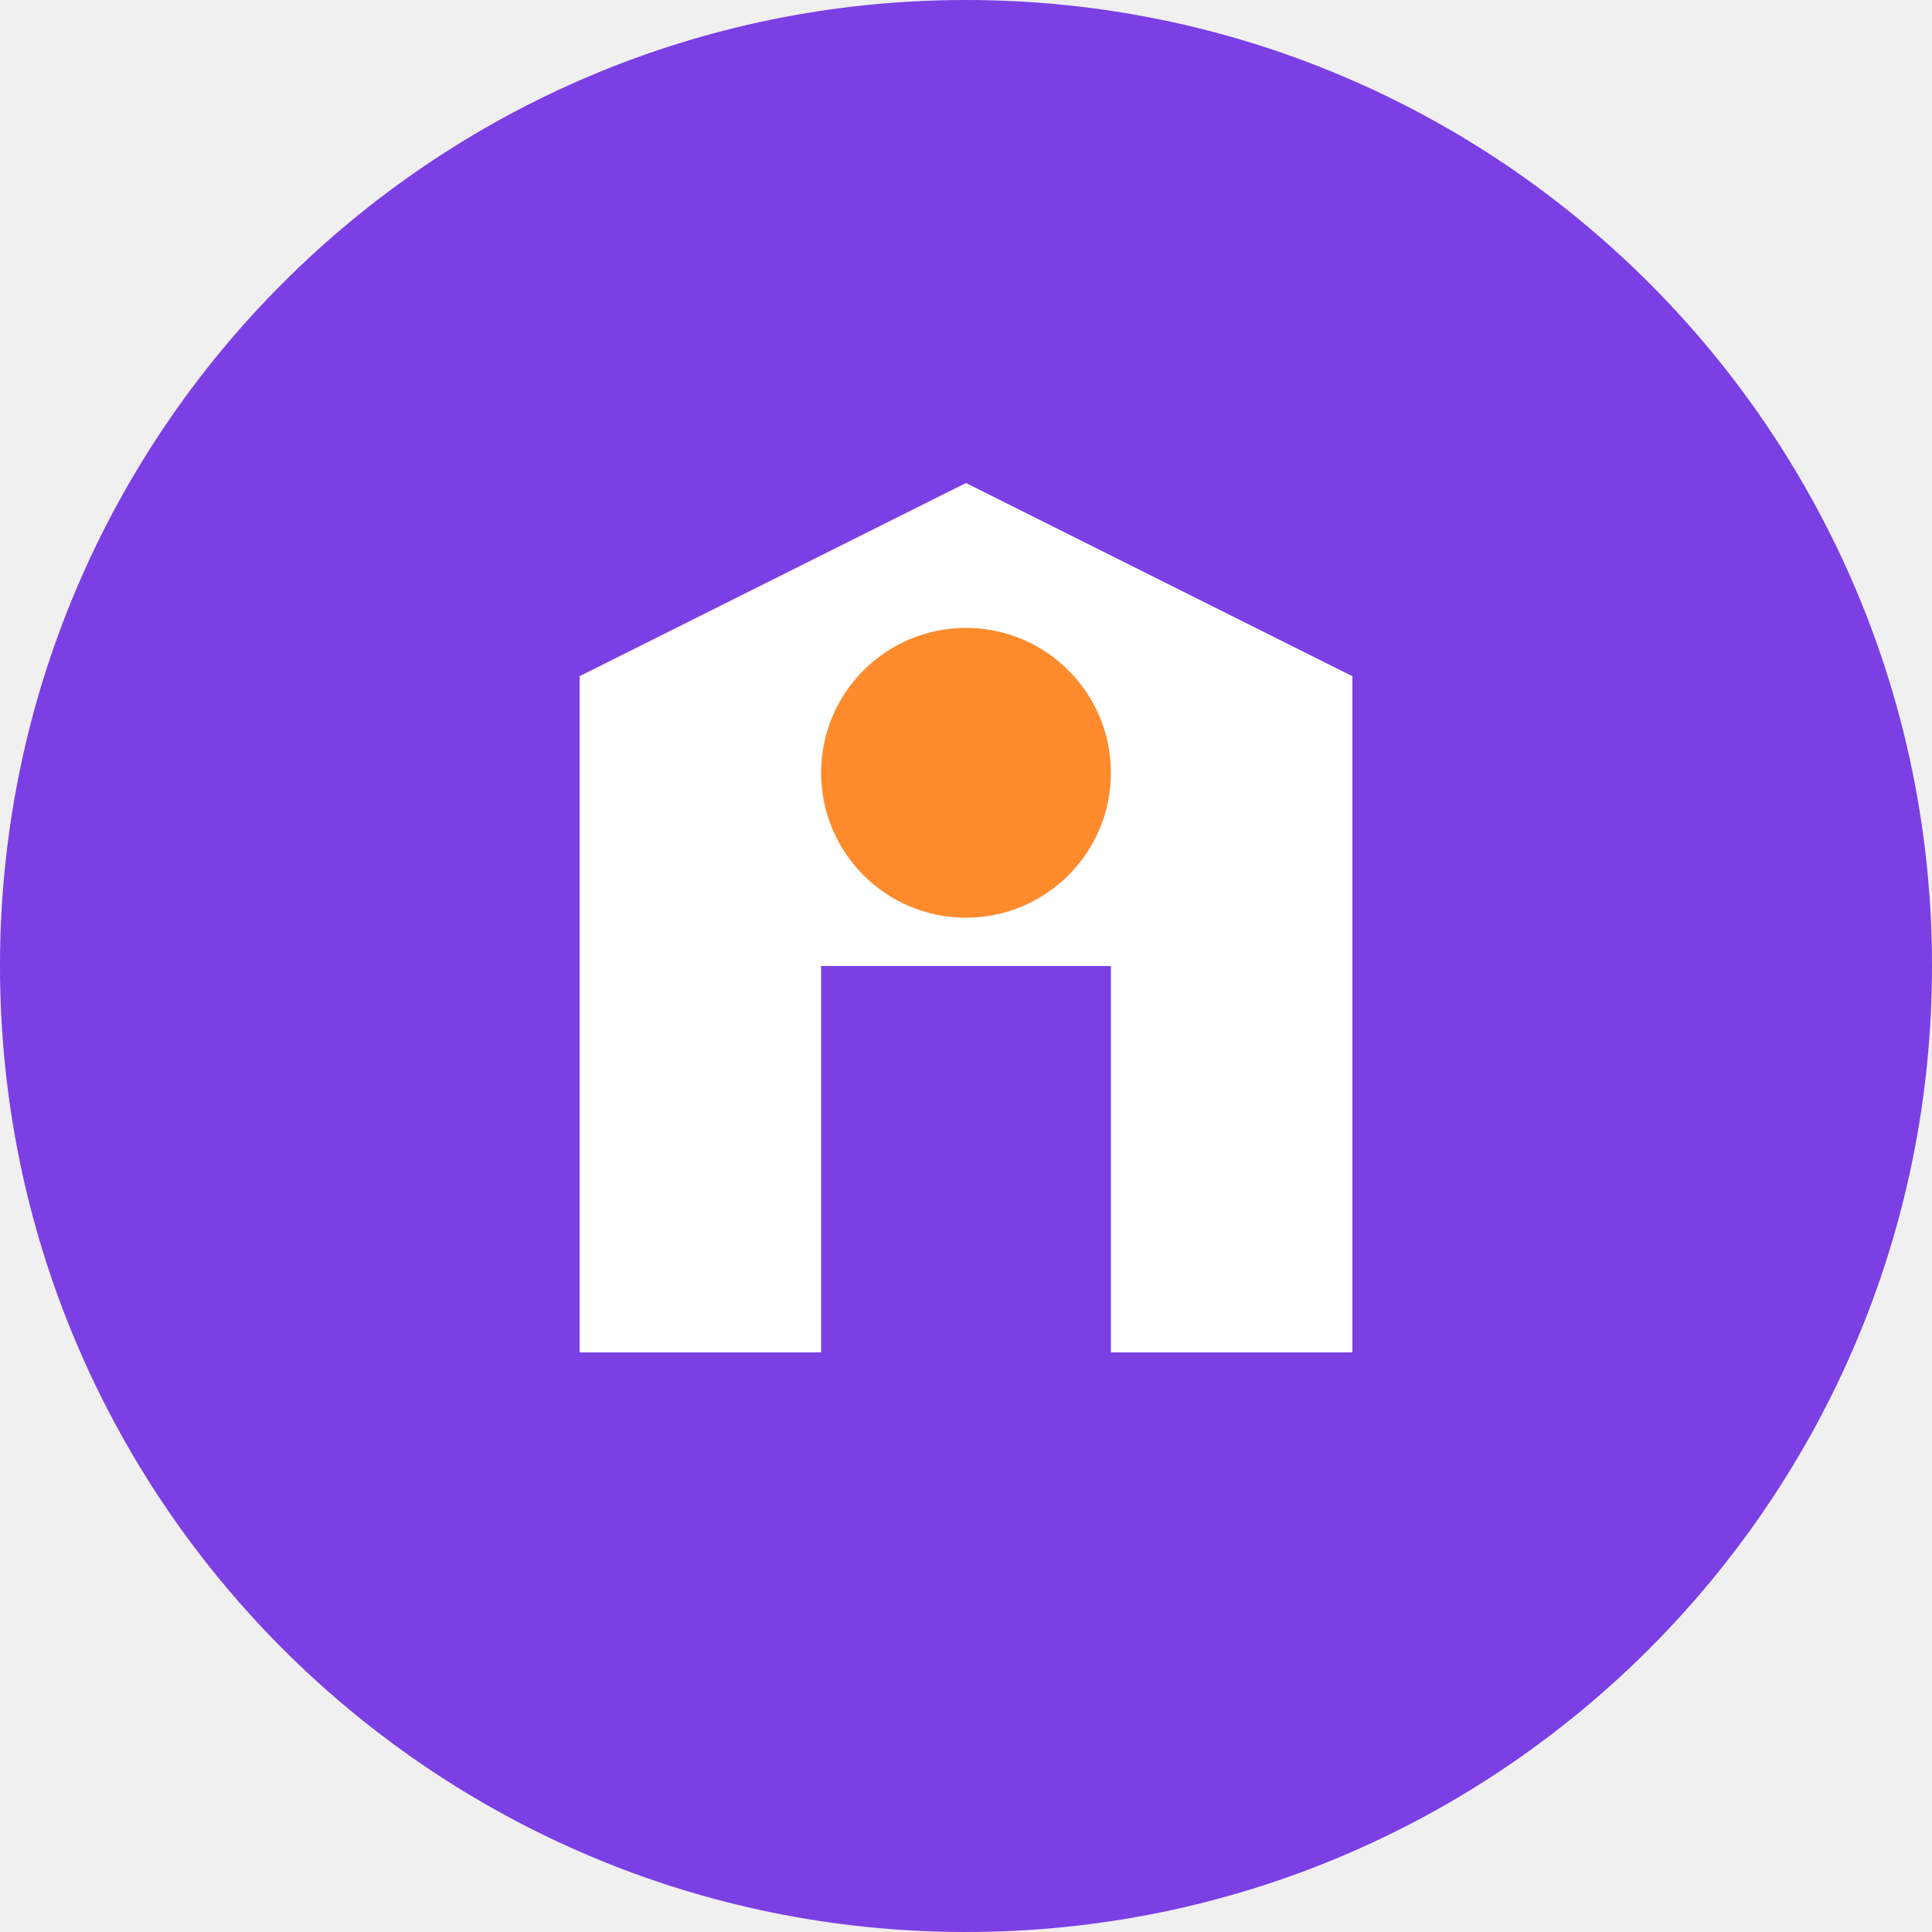
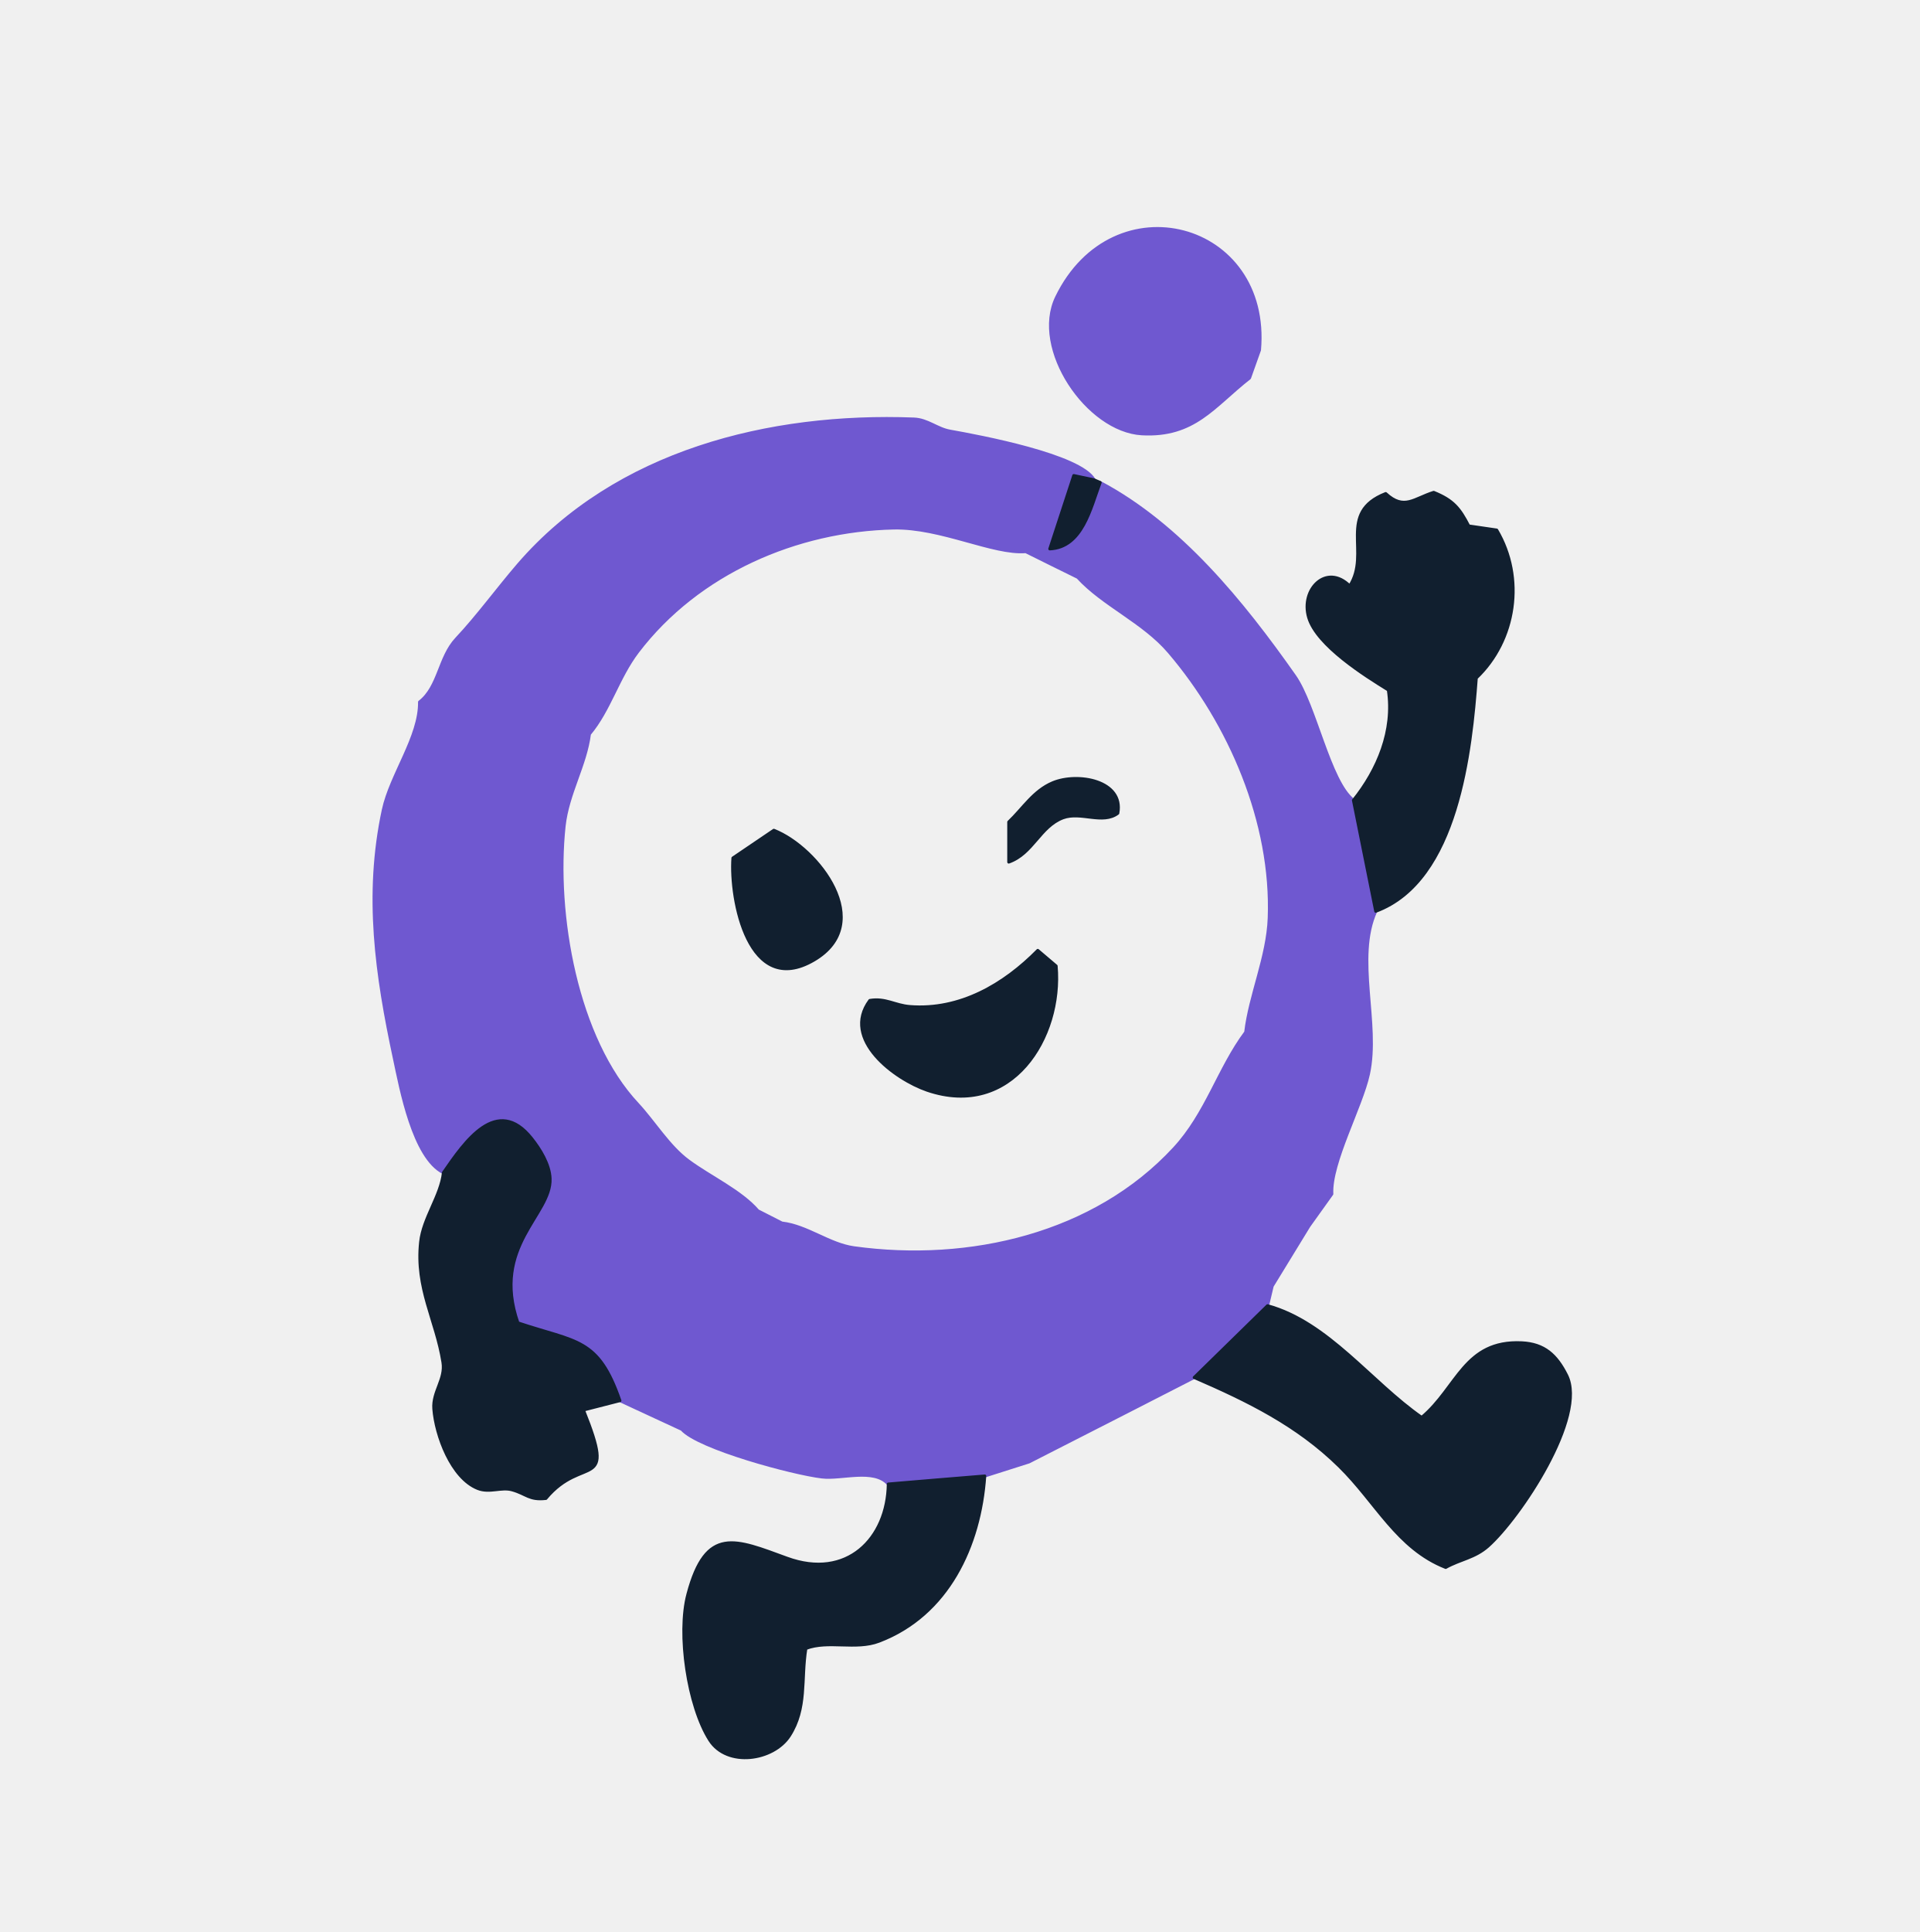
- <svg xmlns="http://www.w3.org/2000/svg" width="40" height="40" viewBox="0 0 40 40" fill="none">
-   <circle cx="20" cy="20" r="20" fill="#7B3FE4" />
-   <path d="M12 28V14L20 10L28 14V28H23V20H17V28H12Z" fill="white" />
-   <circle cx="20" cy="16" r="3" fill="#FF8B2D" />
+ <svg xmlns="http://www.w3.org/2000/svg" viewBox="0 0 160 161" width="160" height="161">
+   <path d="M104.98 29.17C104.7 29.94 104.43 30.72 104.15 31.5C101.16 33.84 99.56 36.39 95.17 36.15C90.64 35.89 85.99 29.06 88.07 24.77C92.8 15.03 105.91 18.53 104.98 29.17ZM91.2 39.99C90.63 39.87 90.07 39.75 89.5 39.63C88.83 41.66 88.17 43.7 87.5 45.74C90.21 45.62 90.89 42.37 91.7 40.21C98.34 43.73 103.56 50.15 107.91 56.34C109.63 58.79 110.81 65.15 112.81 66.69C113.43 69.77 114.05 72.86 114.67 75.94C112.9 79.82 114.98 85.32 114.06 89.51C113.46 92.25 110.88 96.9 111.01 99.5C110.37 100.39 109.74 101.28 109.1 102.17C108.08 103.83 107.06 105.5 106.04 107.17C105.91 107.71 105.78 108.26 105.65 108.81C103.61 110.81 101.58 112.8 99.54 114.79C94.95 117.14 90.36 119.49 85.76 121.83C84.54 122.22 83.31 122.61 82.08 123C79.4 123.22 76.72 123.44 74.04 123.67C72.83 122.32 70.15 123.28 68.51 123.08C66.11 122.8 58.23 120.68 56.83 119.11C55.11 118.31 53.39 117.51 51.67 116.72C49.85 111.47 48.1 111.89 43.17 110.24C40.93 103.83 45.97 101.23 45.85 98.22C45.81 97.04 45.02 95.76 44.3 94.86C41.42 91.24 38.74 95.14 36.96 97.72C34.46 96.47 33.41 90.71 32.88 88.23C31.39 81.27 30.42 74.63 31.95 67.49C32.58 64.56 35.01 61.39 34.97 58.5C36.6 57.25 36.59 54.78 38.05 53.23C39.82 51.35 41.48 49.06 43.23 47.03C51.36 37.63 64.14 34.46 76.17 34.92C77.31 34.96 78.11 35.74 79.19 35.93C81.71 36.38 90.05 37.94 91.2 39.99ZM85.5 45.97C82.78 46.19 78.43 43.92 74.5 44C66.42 44.17 58.18 47.71 53.15 54.31C51.5 56.48 50.82 59.15 49.13 61.17C48.81 63.75 47.32 66.12 47.02 68.83C46.23 76.18 48.04 86.58 53.15 92.02C54.49 93.46 55.75 95.55 57.39 96.75C59.19 98.08 61.76 99.26 63.17 100.9C63.83 101.24 64.5 101.58 65.17 101.92C67.28 102.16 69.1 103.69 71.17 103.98C80.82 105.32 91.24 102.88 97.87 95.71C100.57 92.8 101.57 89.05 103.83 86.02C104.19 82.93 105.67 79.74 105.79 76.5C106.09 68.53 102.51 60.27 97.46 54.35C95.3 51.81 91.95 50.43 89.83 48.11C88.39 47.4 86.94 46.69 85.5 45.97Z" fill="#6f58d0" fill-rule="evenodd" stroke="#6f58d0" stroke-width="0.25" stroke-linejoin="round" />
+   <path d="M91.2 39.99C91.37 40.06 91.54 40.14 91.7 40.21C90.89 42.37 90.21 45.62 87.5 45.74C88.17 43.7 88.83 41.66 89.5 39.63C90.07 39.75 90.63 39.87 91.2 39.99ZM114.67 75.94C114.05 72.86 113.43 69.77 112.81 66.69C114.85 64.15 116.23 60.88 115.72 57.5C113.79 56.31 109.77 53.79 109.08 51.46C108.38 49.11 110.57 46.9 112.5 48.83C114.29 46.07 111.42 42.73 115.5 41.13C117.04 42.55 117.86 41.54 119.5 41.03C121.13 41.69 121.66 42.36 122.42 43.83C123.2 43.94 123.97 44.06 124.75 44.17C127.11 48.15 126.35 53.36 123.05 56.5C122.6 62.44 121.54 73.4 114.67 75.94ZM93.17 67.77C91.91 68.72 90.09 67.6 88.6 68.15C86.67 68.88 86.09 71.13 84.08 71.84C84.08 70.73 84.08 69.61 84.08 68.5C85.27 67.37 86.15 65.9 87.75 65.23C89.83 64.36 93.69 65.05 93.17 67.77ZM64.5 69.19C68.19 70.64 73.06 76.95 67.83 80.01C62.39 83.19 60.84 74.94 61.09 71.5C62.22 70.73 63.36 69.96 64.5 69.19ZM86.5 79.2C87.01 79.63 87.52 80.07 88.03 80.5C88.56 86.46 84.31 93.25 77.28 90.85C74.58 89.92 70.1 86.61 72.5 83.37C73.81 83.15 74.58 83.78 75.84 83.88C80.02 84.21 83.69 82.05 86.5 79.2ZM51.67 116.72C50.66 116.98 49.64 117.24 48.63 117.5C51.42 124.45 48.62 121.12 45.5 124.87C44.11 125.03 43.88 124.49 42.71 124.16C41.79 123.89 40.81 124.43 39.83 124.04C37.63 123.17 36.33 119.6 36.16 117.41C36.05 115.97 37.15 114.94 36.92 113.52C36.36 110 34.64 107.37 35.06 103.5C35.27 101.51 36.75 99.65 36.96 97.72C38.74 95.14 41.42 91.24 44.3 94.86C45.02 95.76 45.81 97.04 45.85 98.22C45.97 101.23 40.93 103.83 43.17 110.24C48.1 111.89 49.85 111.47 51.67 116.72ZM105.65 108.81C110.69 110.19 114.26 115.17 118.5 118.12C121.48 115.62 122.06 111.68 126.83 111.9C128.73 111.99 129.73 112.93 130.57 114.59C132.32 118.04 126.67 126.5 124.02 128.85C122.91 129.83 121.74 129.93 120.5 130.62C116.46 129.03 114.69 125.18 111.64 122.19C108.11 118.72 103.97 116.71 99.54 114.79C101.58 112.8 103.61 110.81 105.65 108.81ZM82.08 123C81.68 128.8 79.02 134.58 73.25 136.77C71.33 137.5 69.03 136.66 67.17 137.37C66.75 139.96 67.27 142.34 65.8 144.64C64.46 146.72 60.61 147.28 59.16 145.01C57.35 142.17 56.46 136.14 57.34 132.85C58.86 127.12 61.29 128.28 65.59 129.85C70.59 131.68 73.98 128.22 74.04 123.67C76.72 123.44 79.4 123.22 82.08 123Z" fill="#111f2f" fill-rule="evenodd" stroke="#111f2f" stroke-width="0.25" stroke-linejoin="round" />
</svg>
